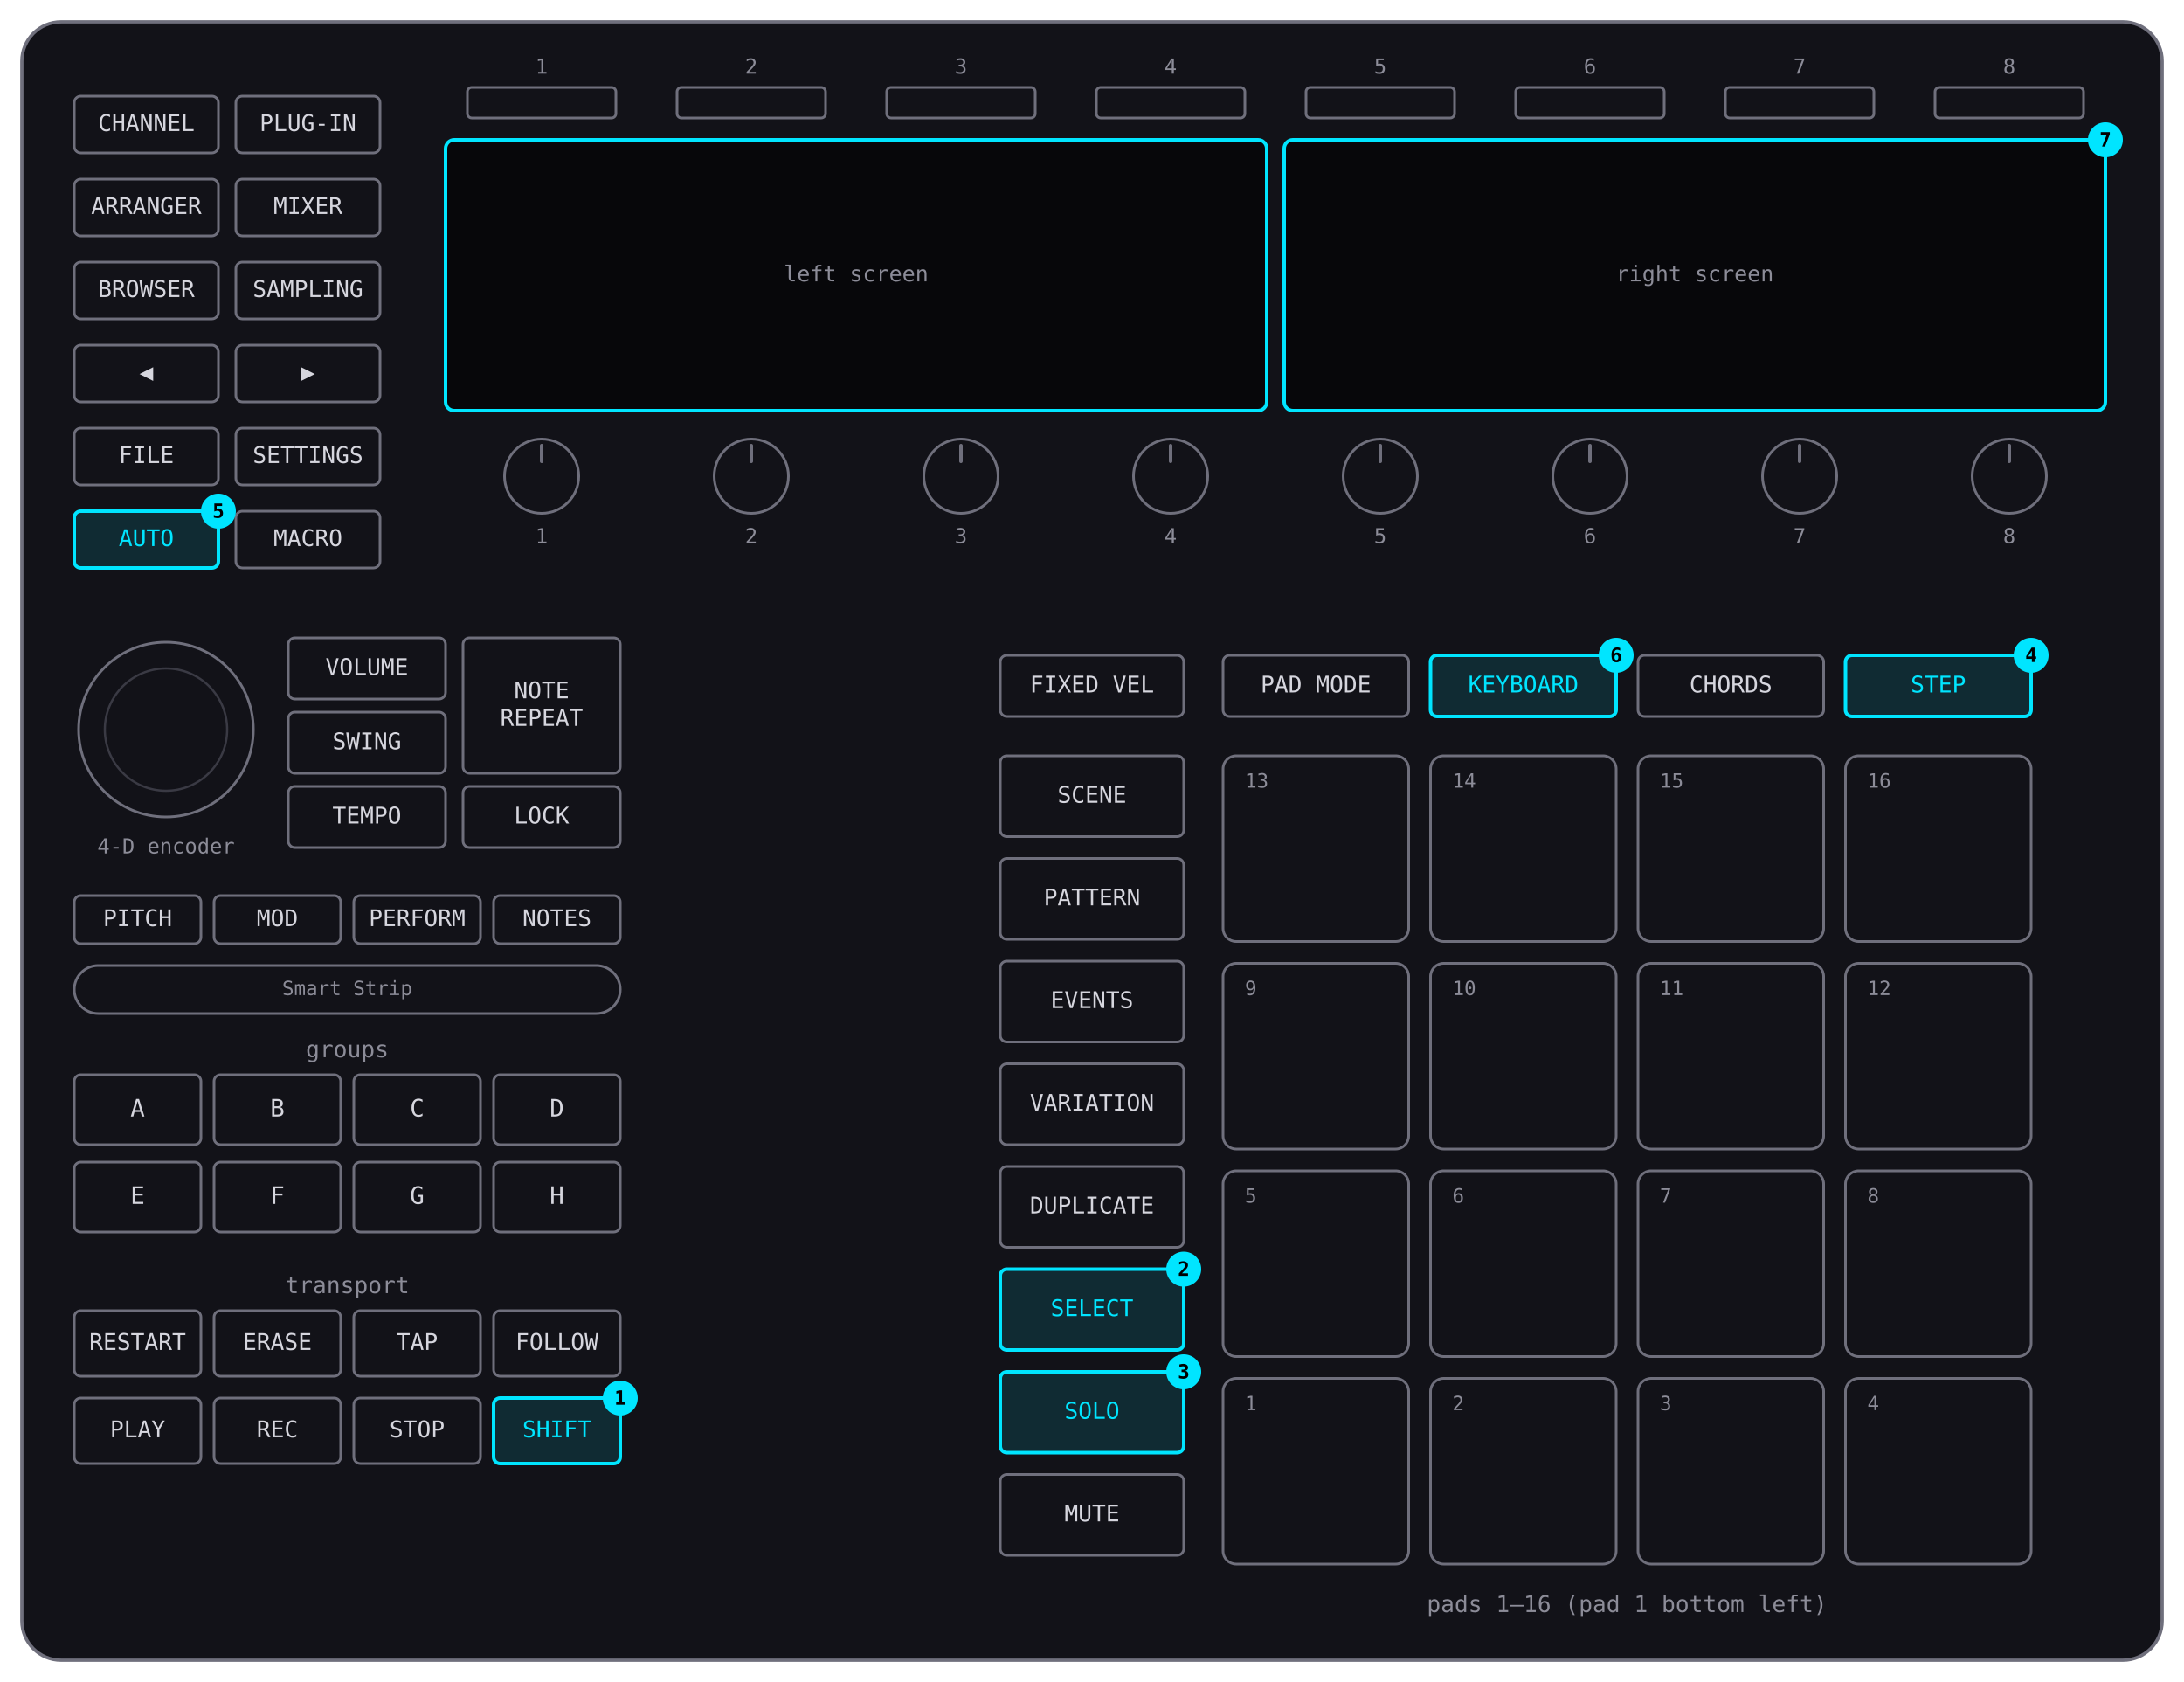
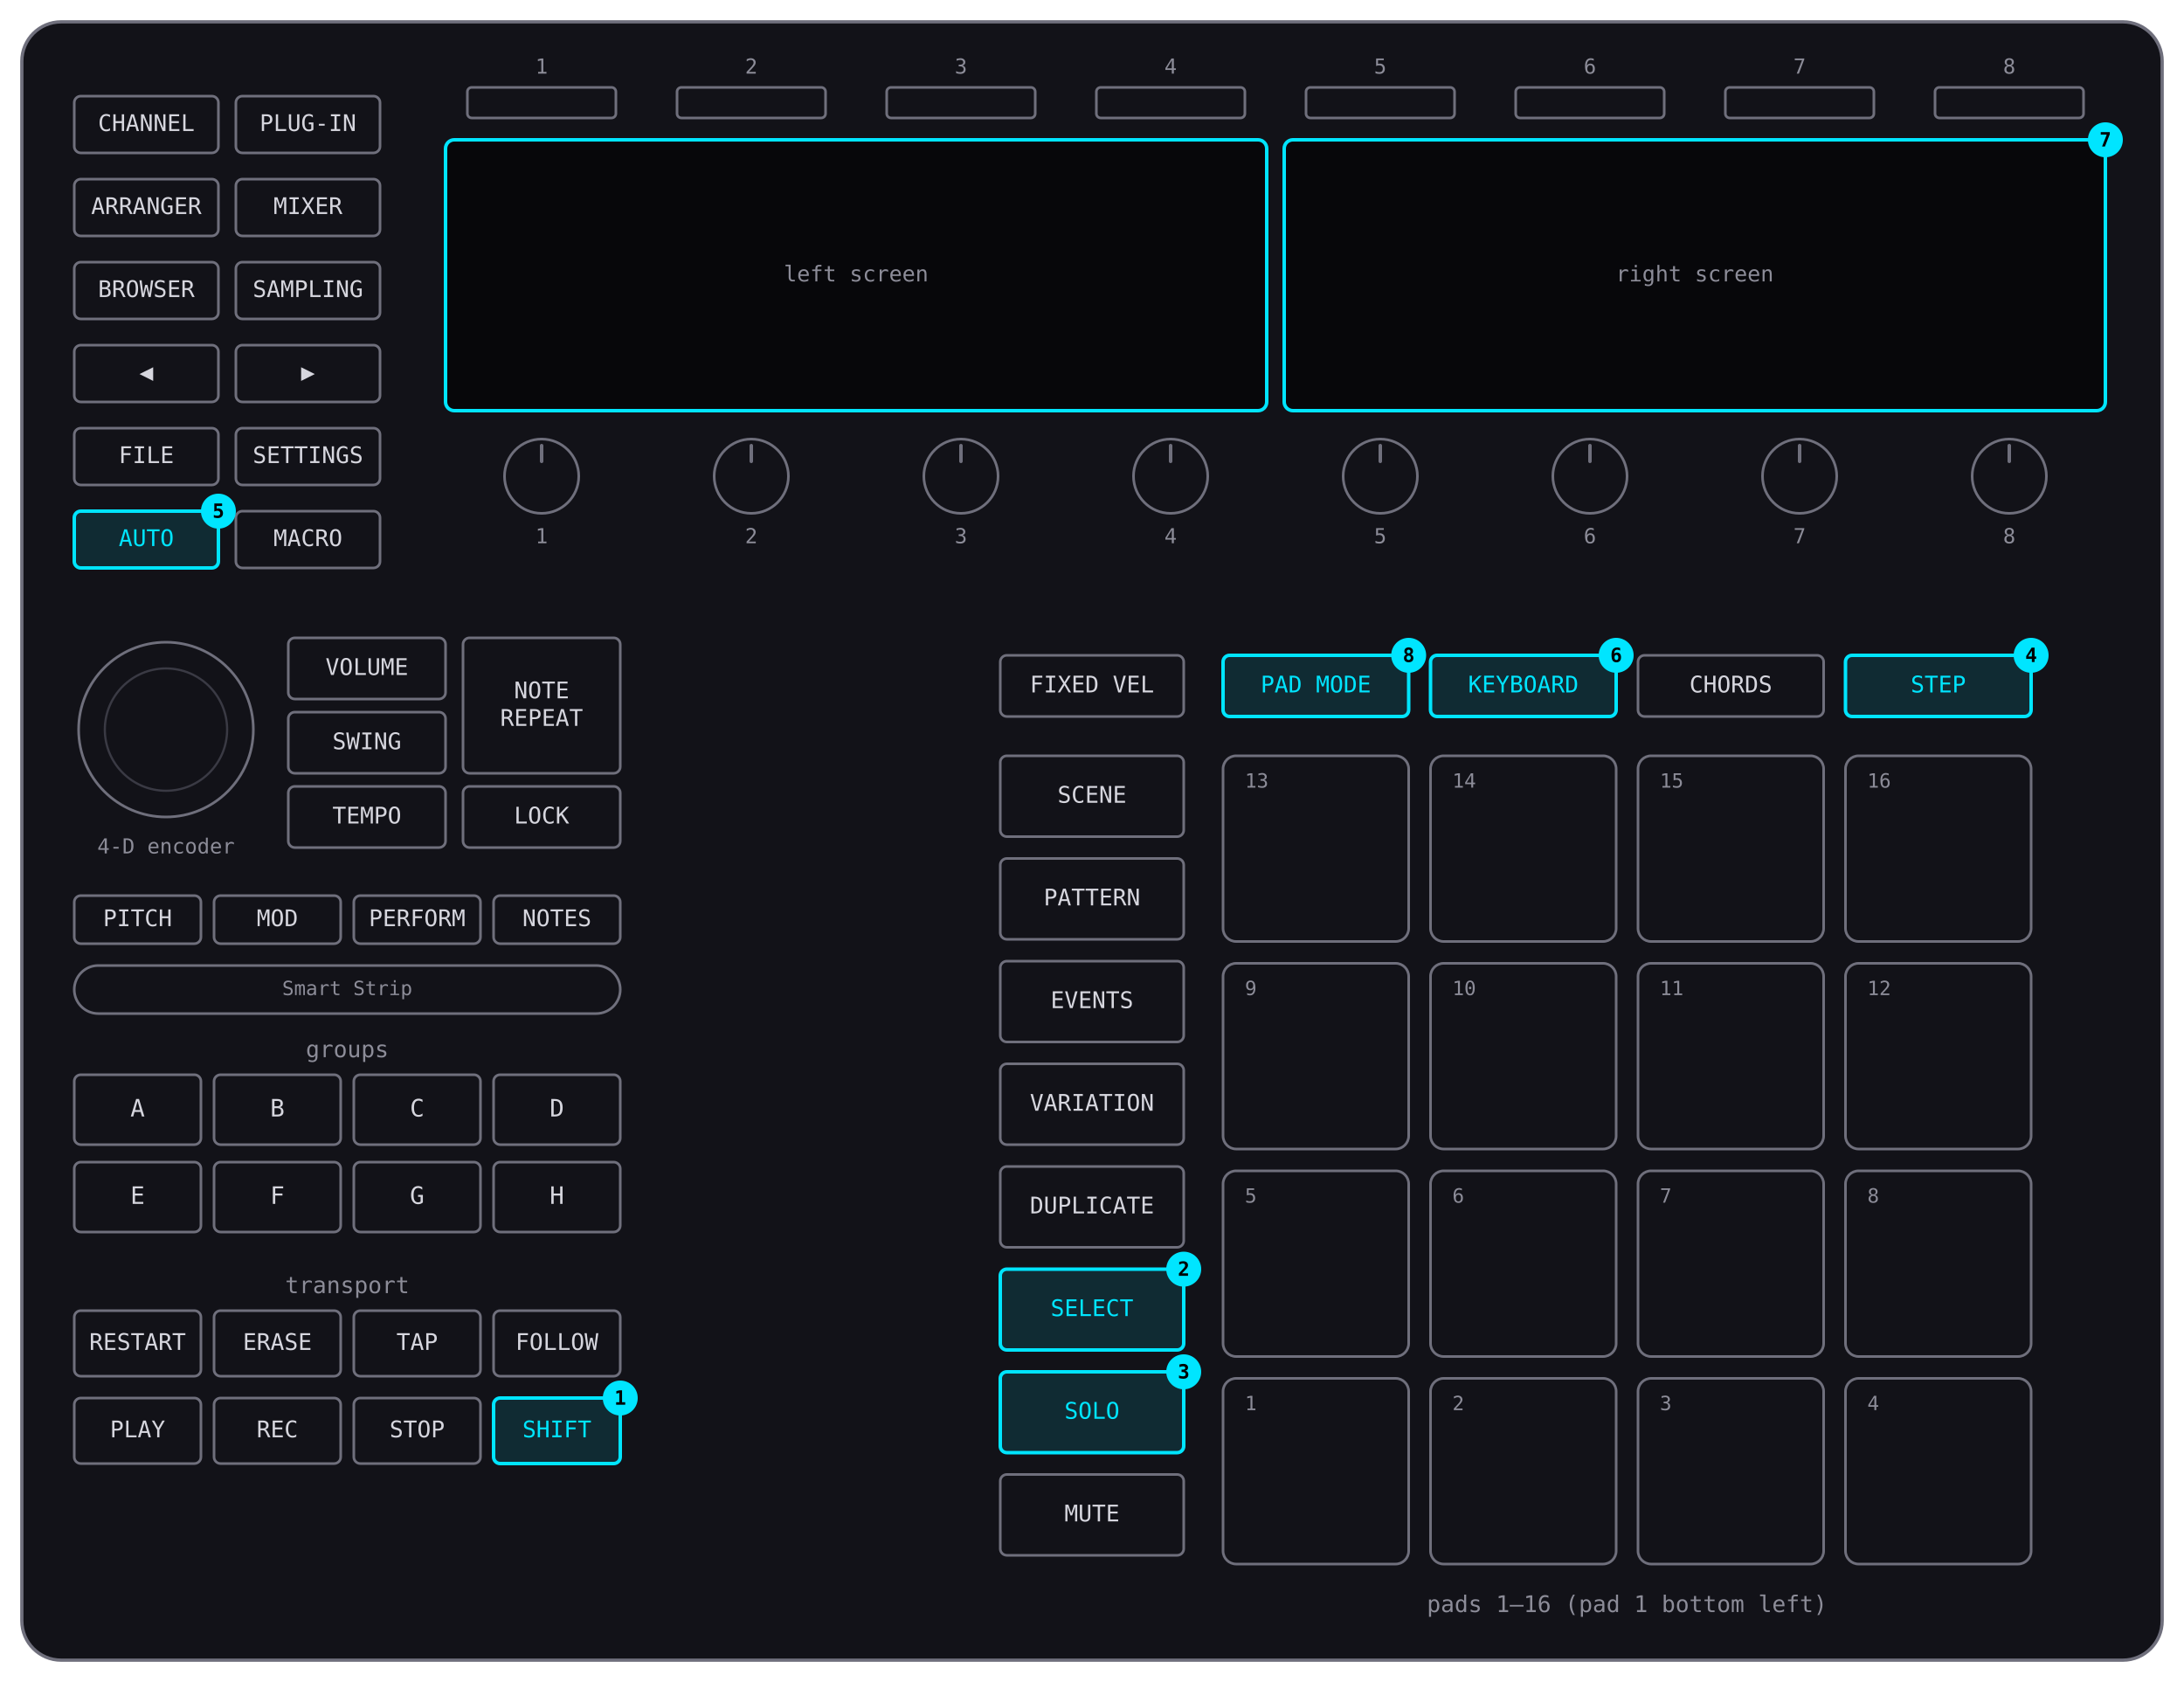
- <svg xmlns="http://www.w3.org/2000/svg" viewBox="0 0 1000 770" width="1000" height="770" role="img" aria-label="Maschine MK3 layout, with the controls DECKARD adds to or changes marked 1 to 7">
+ <svg xmlns="http://www.w3.org/2000/svg" viewBox="0 0 1000 770" width="1000" height="770" role="img" aria-label="Maschine MK3 layout, with the controls DECKARD adds to or changes marked 1 to 8">
  <rect x="10" y="10" width="980" height="750" rx="18" fill="#121218" stroke="#6f6f7c" stroke-width="1.5" />
  <rect x="34" y="44" width="66" height="26" rx="3" fill="none" stroke="#6f6f7c" stroke-width="1.2" />
  <text x="67" y="57" font-family="Menlo, 'IBM Plex Mono', Consolas, monospace" font-size="10.5" font-weight="400" fill="#d6d6de" text-anchor="middle" dominant-baseline="middle">CHANNEL</text>
  <rect x="108" y="44" width="66" height="26" rx="3" fill="none" stroke="#6f6f7c" stroke-width="1.2" />
  <text x="141" y="57" font-family="Menlo, 'IBM Plex Mono', Consolas, monospace" font-size="10.5" font-weight="400" fill="#d6d6de" text-anchor="middle" dominant-baseline="middle">PLUG-IN</text>
  <rect x="34" y="82" width="66" height="26" rx="3" fill="none" stroke="#6f6f7c" stroke-width="1.2" />
  <text x="67" y="95" font-family="Menlo, 'IBM Plex Mono', Consolas, monospace" font-size="10.5" font-weight="400" fill="#d6d6de" text-anchor="middle" dominant-baseline="middle">ARRANGER</text>
  <rect x="108" y="82" width="66" height="26" rx="3" fill="none" stroke="#6f6f7c" stroke-width="1.2" />
  <text x="141" y="95" font-family="Menlo, 'IBM Plex Mono', Consolas, monospace" font-size="10.5" font-weight="400" fill="#d6d6de" text-anchor="middle" dominant-baseline="middle">MIXER</text>
  <rect x="34" y="120" width="66" height="26" rx="3" fill="none" stroke="#6f6f7c" stroke-width="1.2" />
  <text x="67" y="133" font-family="Menlo, 'IBM Plex Mono', Consolas, monospace" font-size="10.5" font-weight="400" fill="#d6d6de" text-anchor="middle" dominant-baseline="middle">BROWSER</text>
  <rect x="108" y="120" width="66" height="26" rx="3" fill="none" stroke="#6f6f7c" stroke-width="1.2" />
  <text x="141" y="133" font-family="Menlo, 'IBM Plex Mono', Consolas, monospace" font-size="10.5" font-weight="400" fill="#d6d6de" text-anchor="middle" dominant-baseline="middle">SAMPLING</text>
  <rect x="34" y="158" width="66" height="26" rx="3" fill="none" stroke="#6f6f7c" stroke-width="1.2" />
  <text x="67" y="171" font-family="Menlo, 'IBM Plex Mono', Consolas, monospace" font-size="10.5" font-weight="400" fill="#d6d6de" text-anchor="middle" dominant-baseline="middle">◀</text>
  <rect x="108" y="158" width="66" height="26" rx="3" fill="none" stroke="#6f6f7c" stroke-width="1.2" />
  <text x="141" y="171" font-family="Menlo, 'IBM Plex Mono', Consolas, monospace" font-size="10.5" font-weight="400" fill="#d6d6de" text-anchor="middle" dominant-baseline="middle">▶</text>
  <rect x="34" y="196" width="66" height="26" rx="3" fill="none" stroke="#6f6f7c" stroke-width="1.2" />
  <text x="67" y="209" font-family="Menlo, 'IBM Plex Mono', Consolas, monospace" font-size="10.5" font-weight="400" fill="#d6d6de" text-anchor="middle" dominant-baseline="middle">FILE</text>
  <rect x="108" y="196" width="66" height="26" rx="3" fill="none" stroke="#6f6f7c" stroke-width="1.2" />
  <text x="141" y="209" font-family="Menlo, 'IBM Plex Mono', Consolas, monospace" font-size="10.5" font-weight="400" fill="#d6d6de" text-anchor="middle" dominant-baseline="middle">SETTINGS</text>
  <rect x="34" y="234" width="66" height="26" rx="3" fill="rgba(0,229,255,0.12)" stroke="#00e5ff" stroke-width="1.6" />
  <text x="67" y="247" font-family="Menlo, 'IBM Plex Mono', Consolas, monospace" font-size="10.5" font-weight="400" fill="#00e5ff" text-anchor="middle" dominant-baseline="middle">AUTO</text>
  <rect x="108" y="234" width="66" height="26" rx="3" fill="none" stroke="#6f6f7c" stroke-width="1.2" />
  <text x="141" y="247" font-family="Menlo, 'IBM Plex Mono', Consolas, monospace" font-size="10.5" font-weight="400" fill="#d6d6de" text-anchor="middle" dominant-baseline="middle">MACRO</text>
  <circle cx="100" cy="234" r="8" fill="#00e5ff" />
  <text x="100" y="234.5" font-family="Menlo, 'IBM Plex Mono', Consolas, monospace" font-size="9" font-weight="700" fill="#000" text-anchor="middle" dominant-baseline="middle">5</text>
  <rect x="214" y="40" width="68" height="14" rx="2" fill="none" stroke="#6f6f7c" stroke-width="1.2" />
  <text x="248" y="31" font-family="Menlo, 'IBM Plex Mono', Consolas, monospace" font-size="9.5" font-weight="400" fill="#8c8c98" text-anchor="middle" dominant-baseline="middle">1</text>
  <circle cx="248" cy="218" r="17" fill="none" stroke="#6f6f7c" stroke-width="1.2" />
  <line x1="248" y1="204" x2="248" y2="211.2" stroke="#6f6f7c" stroke-width="1.6" stroke-linecap="round" />
  <text x="248" y="246" font-family="Menlo, 'IBM Plex Mono', Consolas, monospace" font-size="9.5" font-weight="400" fill="#8c8c98" text-anchor="middle" dominant-baseline="middle">1</text>
  <rect x="310" y="40" width="68" height="14" rx="2" fill="none" stroke="#6f6f7c" stroke-width="1.2" />
  <text x="344" y="31" font-family="Menlo, 'IBM Plex Mono', Consolas, monospace" font-size="9.5" font-weight="400" fill="#8c8c98" text-anchor="middle" dominant-baseline="middle">2</text>
  <circle cx="344" cy="218" r="17" fill="none" stroke="#6f6f7c" stroke-width="1.2" />
  <line x1="344" y1="204" x2="344" y2="211.2" stroke="#6f6f7c" stroke-width="1.6" stroke-linecap="round" />
  <text x="344" y="246" font-family="Menlo, 'IBM Plex Mono', Consolas, monospace" font-size="9.5" font-weight="400" fill="#8c8c98" text-anchor="middle" dominant-baseline="middle">2</text>
  <rect x="406" y="40" width="68" height="14" rx="2" fill="none" stroke="#6f6f7c" stroke-width="1.2" />
  <text x="440" y="31" font-family="Menlo, 'IBM Plex Mono', Consolas, monospace" font-size="9.5" font-weight="400" fill="#8c8c98" text-anchor="middle" dominant-baseline="middle">3</text>
  <circle cx="440" cy="218" r="17" fill="none" stroke="#6f6f7c" stroke-width="1.2" />
  <line x1="440" y1="204" x2="440" y2="211.2" stroke="#6f6f7c" stroke-width="1.6" stroke-linecap="round" />
  <text x="440" y="246" font-family="Menlo, 'IBM Plex Mono', Consolas, monospace" font-size="9.5" font-weight="400" fill="#8c8c98" text-anchor="middle" dominant-baseline="middle">3</text>
  <rect x="502" y="40" width="68" height="14" rx="2" fill="none" stroke="#6f6f7c" stroke-width="1.2" />
  <text x="536" y="31" font-family="Menlo, 'IBM Plex Mono', Consolas, monospace" font-size="9.5" font-weight="400" fill="#8c8c98" text-anchor="middle" dominant-baseline="middle">4</text>
  <circle cx="536" cy="218" r="17" fill="none" stroke="#6f6f7c" stroke-width="1.2" />
  <line x1="536" y1="204" x2="536" y2="211.2" stroke="#6f6f7c" stroke-width="1.6" stroke-linecap="round" />
  <text x="536" y="246" font-family="Menlo, 'IBM Plex Mono', Consolas, monospace" font-size="9.5" font-weight="400" fill="#8c8c98" text-anchor="middle" dominant-baseline="middle">4</text>
  <rect x="598" y="40" width="68" height="14" rx="2" fill="none" stroke="#6f6f7c" stroke-width="1.2" />
  <text x="632" y="31" font-family="Menlo, 'IBM Plex Mono', Consolas, monospace" font-size="9.5" font-weight="400" fill="#8c8c98" text-anchor="middle" dominant-baseline="middle">5</text>
  <circle cx="632" cy="218" r="17" fill="none" stroke="#6f6f7c" stroke-width="1.2" />
  <line x1="632" y1="204" x2="632" y2="211.2" stroke="#6f6f7c" stroke-width="1.6" stroke-linecap="round" />
  <text x="632" y="246" font-family="Menlo, 'IBM Plex Mono', Consolas, monospace" font-size="9.5" font-weight="400" fill="#8c8c98" text-anchor="middle" dominant-baseline="middle">5</text>
  <rect x="694" y="40" width="68" height="14" rx="2" fill="none" stroke="#6f6f7c" stroke-width="1.2" />
  <text x="728" y="31" font-family="Menlo, 'IBM Plex Mono', Consolas, monospace" font-size="9.5" font-weight="400" fill="#8c8c98" text-anchor="middle" dominant-baseline="middle">6</text>
  <circle cx="728" cy="218" r="17" fill="none" stroke="#6f6f7c" stroke-width="1.2" />
  <line x1="728" y1="204" x2="728" y2="211.2" stroke="#6f6f7c" stroke-width="1.6" stroke-linecap="round" />
  <text x="728" y="246" font-family="Menlo, 'IBM Plex Mono', Consolas, monospace" font-size="9.5" font-weight="400" fill="#8c8c98" text-anchor="middle" dominant-baseline="middle">6</text>
  <rect x="790" y="40" width="68" height="14" rx="2" fill="none" stroke="#6f6f7c" stroke-width="1.2" />
  <text x="824" y="31" font-family="Menlo, 'IBM Plex Mono', Consolas, monospace" font-size="9.5" font-weight="400" fill="#8c8c98" text-anchor="middle" dominant-baseline="middle">7</text>
  <circle cx="824" cy="218" r="17" fill="none" stroke="#6f6f7c" stroke-width="1.2" />
  <line x1="824" y1="204" x2="824" y2="211.2" stroke="#6f6f7c" stroke-width="1.6" stroke-linecap="round" />
  <text x="824" y="246" font-family="Menlo, 'IBM Plex Mono', Consolas, monospace" font-size="9.5" font-weight="400" fill="#8c8c98" text-anchor="middle" dominant-baseline="middle">7</text>
  <rect x="886" y="40" width="68" height="14" rx="2" fill="none" stroke="#6f6f7c" stroke-width="1.2" />
  <text x="920" y="31" font-family="Menlo, 'IBM Plex Mono', Consolas, monospace" font-size="9.5" font-weight="400" fill="#8c8c98" text-anchor="middle" dominant-baseline="middle">8</text>
  <circle cx="920" cy="218" r="17" fill="none" stroke="#6f6f7c" stroke-width="1.2" />
  <line x1="920" y1="204" x2="920" y2="211.2" stroke="#6f6f7c" stroke-width="1.6" stroke-linecap="round" />
  <text x="920" y="246" font-family="Menlo, 'IBM Plex Mono', Consolas, monospace" font-size="9.5" font-weight="400" fill="#8c8c98" text-anchor="middle" dominant-baseline="middle">8</text>
  <rect x="204" y="64" width="376" height="124" rx="4" fill="#07070a" stroke="#00e5ff" stroke-width="1.6" />
  <rect x="588" y="64" width="376" height="124" rx="4" fill="#07070a" stroke="#00e5ff" stroke-width="1.6" />
  <text x="392" y="126" font-family="Menlo, 'IBM Plex Mono', Consolas, monospace" font-size="10" font-weight="400" fill="#8c8c98" text-anchor="middle" dominant-baseline="middle">left screen</text>
  <text x="776" y="126" font-family="Menlo, 'IBM Plex Mono', Consolas, monospace" font-size="10" font-weight="400" fill="#8c8c98" text-anchor="middle" dominant-baseline="middle">right screen</text>
  <circle cx="964" cy="64" r="8" fill="#00e5ff" />
  <text x="964" y="64.5" font-family="Menlo, 'IBM Plex Mono', Consolas, monospace" font-size="9" font-weight="700" fill="#000" text-anchor="middle" dominant-baseline="middle">7</text>
  <circle cx="76" cy="334" r="40" fill="none" stroke="#6f6f7c" stroke-width="1.2" />
  <circle cx="76" cy="334" r="28" fill="none" stroke="#3a3a44" stroke-width="1" />
  <text x="76" y="388" font-family="Menlo, 'IBM Plex Mono', Consolas, monospace" font-size="9.5" font-weight="400" fill="#8c8c98" text-anchor="middle" dominant-baseline="middle">4-D encoder</text>
  <rect x="132" y="292" width="72" height="28" rx="3" fill="none" stroke="#6f6f7c" stroke-width="1.2" />
  <text x="168" y="306" font-family="Menlo, 'IBM Plex Mono', Consolas, monospace" font-size="10.5" font-weight="400" fill="#d6d6de" text-anchor="middle" dominant-baseline="middle">VOLUME</text>
  <rect x="132" y="326" width="72" height="28" rx="3" fill="none" stroke="#6f6f7c" stroke-width="1.2" />
  <text x="168" y="340" font-family="Menlo, 'IBM Plex Mono', Consolas, monospace" font-size="10.5" font-weight="400" fill="#d6d6de" text-anchor="middle" dominant-baseline="middle">SWING</text>
  <rect x="132" y="360" width="72" height="28" rx="3" fill="none" stroke="#6f6f7c" stroke-width="1.2" />
  <text x="168" y="374" font-family="Menlo, 'IBM Plex Mono', Consolas, monospace" font-size="10.5" font-weight="400" fill="#d6d6de" text-anchor="middle" dominant-baseline="middle">TEMPO</text>
  <rect x="212" y="292" width="72" height="62" rx="3" fill="none" stroke="#6f6f7c" stroke-width="1.2" />
  <text x="248" y="316.7" font-family="Menlo, 'IBM Plex Mono', Consolas, monospace" font-size="10.5" font-weight="400" fill="#d6d6de" text-anchor="middle" dominant-baseline="middle">NOTE</text>
  <text x="248" y="329.3" font-family="Menlo, 'IBM Plex Mono', Consolas, monospace" font-size="10.5" font-weight="400" fill="#d6d6de" text-anchor="middle" dominant-baseline="middle">REPEAT</text>
  <rect x="212" y="360" width="72" height="28" rx="3" fill="none" stroke="#6f6f7c" stroke-width="1.2" />
  <text x="248" y="374" font-family="Menlo, 'IBM Plex Mono', Consolas, monospace" font-size="10.5" font-weight="400" fill="#d6d6de" text-anchor="middle" dominant-baseline="middle">LOCK</text>
  <rect x="34" y="410" width="58" height="22" rx="3" fill="none" stroke="#6f6f7c" stroke-width="1.2" />
  <text x="63" y="421" font-family="Menlo, 'IBM Plex Mono', Consolas, monospace" font-size="10.5" font-weight="400" fill="#d6d6de" text-anchor="middle" dominant-baseline="middle">PITCH</text>
  <rect x="98" y="410" width="58" height="22" rx="3" fill="none" stroke="#6f6f7c" stroke-width="1.2" />
  <text x="127" y="421" font-family="Menlo, 'IBM Plex Mono', Consolas, monospace" font-size="10.5" font-weight="400" fill="#d6d6de" text-anchor="middle" dominant-baseline="middle">MOD</text>
  <rect x="162" y="410" width="58" height="22" rx="3" fill="none" stroke="#6f6f7c" stroke-width="1.2" />
  <text x="191" y="421" font-family="Menlo, 'IBM Plex Mono', Consolas, monospace" font-size="10.5" font-weight="400" fill="#d6d6de" text-anchor="middle" dominant-baseline="middle">PERFORM</text>
  <rect x="226" y="410" width="58" height="22" rx="3" fill="none" stroke="#6f6f7c" stroke-width="1.2" />
  <text x="255" y="421" font-family="Menlo, 'IBM Plex Mono', Consolas, monospace" font-size="10.5" font-weight="400" fill="#d6d6de" text-anchor="middle" dominant-baseline="middle">NOTES</text>
  <rect x="34" y="442" width="250" height="22" rx="11" fill="none" stroke="#6f6f7c" stroke-width="1.2" />
  <text x="159" y="453" font-family="Menlo, 'IBM Plex Mono', Consolas, monospace" font-size="9" font-weight="400" fill="#8c8c98" text-anchor="middle" dominant-baseline="middle">Smart Strip</text>
  <rect x="34" y="492" width="58" height="32" rx="3" fill="none" stroke="#6f6f7c" stroke-width="1.2" />
  <text x="63" y="508" font-family="Menlo, 'IBM Plex Mono', Consolas, monospace" font-size="11" font-weight="400" fill="#d6d6de" text-anchor="middle" dominant-baseline="middle">A</text>
  <rect x="98" y="492" width="58" height="32" rx="3" fill="none" stroke="#6f6f7c" stroke-width="1.2" />
  <text x="127" y="508" font-family="Menlo, 'IBM Plex Mono', Consolas, monospace" font-size="11" font-weight="400" fill="#d6d6de" text-anchor="middle" dominant-baseline="middle">B</text>
  <rect x="162" y="492" width="58" height="32" rx="3" fill="none" stroke="#6f6f7c" stroke-width="1.2" />
  <text x="191" y="508" font-family="Menlo, 'IBM Plex Mono', Consolas, monospace" font-size="11" font-weight="400" fill="#d6d6de" text-anchor="middle" dominant-baseline="middle">C</text>
  <rect x="226" y="492" width="58" height="32" rx="3" fill="none" stroke="#6f6f7c" stroke-width="1.2" />
  <text x="255" y="508" font-family="Menlo, 'IBM Plex Mono', Consolas, monospace" font-size="11" font-weight="400" fill="#d6d6de" text-anchor="middle" dominant-baseline="middle">D</text>
  <rect x="34" y="532" width="58" height="32" rx="3" fill="none" stroke="#6f6f7c" stroke-width="1.2" />
  <text x="63" y="548" font-family="Menlo, 'IBM Plex Mono', Consolas, monospace" font-size="11" font-weight="400" fill="#d6d6de" text-anchor="middle" dominant-baseline="middle">E</text>
  <rect x="98" y="532" width="58" height="32" rx="3" fill="none" stroke="#6f6f7c" stroke-width="1.2" />
  <text x="127" y="548" font-family="Menlo, 'IBM Plex Mono', Consolas, monospace" font-size="11" font-weight="400" fill="#d6d6de" text-anchor="middle" dominant-baseline="middle">F</text>
  <rect x="162" y="532" width="58" height="32" rx="3" fill="none" stroke="#6f6f7c" stroke-width="1.2" />
  <text x="191" y="548" font-family="Menlo, 'IBM Plex Mono', Consolas, monospace" font-size="11" font-weight="400" fill="#d6d6de" text-anchor="middle" dominant-baseline="middle">G</text>
  <rect x="226" y="532" width="58" height="32" rx="3" fill="none" stroke="#6f6f7c" stroke-width="1.2" />
  <text x="255" y="548" font-family="Menlo, 'IBM Plex Mono', Consolas, monospace" font-size="11" font-weight="400" fill="#d6d6de" text-anchor="middle" dominant-baseline="middle">H</text>
  <text x="159" y="481" font-family="Menlo, 'IBM Plex Mono', Consolas, monospace" font-size="10.5" font-weight="400" fill="#8c8c98" text-anchor="middle" dominant-baseline="middle">groups</text>
  <rect x="34" y="600" width="58" height="30" rx="3" fill="none" stroke="#6f6f7c" stroke-width="1.2" />
  <text x="63" y="615" font-family="Menlo, 'IBM Plex Mono', Consolas, monospace" font-size="10.5" font-weight="400" fill="#d6d6de" text-anchor="middle" dominant-baseline="middle">RESTART</text>
  <rect x="98" y="600" width="58" height="30" rx="3" fill="none" stroke="#6f6f7c" stroke-width="1.2" />
  <text x="127" y="615" font-family="Menlo, 'IBM Plex Mono', Consolas, monospace" font-size="10.5" font-weight="400" fill="#d6d6de" text-anchor="middle" dominant-baseline="middle">ERASE</text>
  <rect x="162" y="600" width="58" height="30" rx="3" fill="none" stroke="#6f6f7c" stroke-width="1.2" />
  <text x="191" y="615" font-family="Menlo, 'IBM Plex Mono', Consolas, monospace" font-size="10.5" font-weight="400" fill="#d6d6de" text-anchor="middle" dominant-baseline="middle">TAP</text>
  <rect x="226" y="600" width="58" height="30" rx="3" fill="none" stroke="#6f6f7c" stroke-width="1.2" />
  <text x="255" y="615" font-family="Menlo, 'IBM Plex Mono', Consolas, monospace" font-size="10.5" font-weight="400" fill="#d6d6de" text-anchor="middle" dominant-baseline="middle">FOLLOW</text>
  <rect x="34" y="640" width="58" height="30" rx="3" fill="none" stroke="#6f6f7c" stroke-width="1.2" />
  <text x="63" y="655" font-family="Menlo, 'IBM Plex Mono', Consolas, monospace" font-size="10.5" font-weight="400" fill="#d6d6de" text-anchor="middle" dominant-baseline="middle">PLAY</text>
  <rect x="98" y="640" width="58" height="30" rx="3" fill="none" stroke="#6f6f7c" stroke-width="1.2" />
  <text x="127" y="655" font-family="Menlo, 'IBM Plex Mono', Consolas, monospace" font-size="10.5" font-weight="400" fill="#d6d6de" text-anchor="middle" dominant-baseline="middle">REC</text>
  <rect x="162" y="640" width="58" height="30" rx="3" fill="none" stroke="#6f6f7c" stroke-width="1.2" />
  <text x="191" y="655" font-family="Menlo, 'IBM Plex Mono', Consolas, monospace" font-size="10.5" font-weight="400" fill="#d6d6de" text-anchor="middle" dominant-baseline="middle">STOP</text>
  <rect x="226" y="640" width="58" height="30" rx="3" fill="rgba(0,229,255,0.12)" stroke="#00e5ff" stroke-width="1.6" />
  <text x="255" y="655" font-family="Menlo, 'IBM Plex Mono', Consolas, monospace" font-size="10.5" font-weight="400" fill="#00e5ff" text-anchor="middle" dominant-baseline="middle">SHIFT</text>
  <circle cx="284" cy="640" r="8" fill="#00e5ff" />
  <text x="284" y="640.5" font-family="Menlo, 'IBM Plex Mono', Consolas, monospace" font-size="9" font-weight="700" fill="#000" text-anchor="middle" dominant-baseline="middle">1</text>
  <text x="159" y="589" font-family="Menlo, 'IBM Plex Mono', Consolas, monospace" font-size="10.5" font-weight="400" fill="#8c8c98" text-anchor="middle" dominant-baseline="middle">transport</text>
  <rect x="458" y="346" width="84" height="37" rx="3" fill="none" stroke="#6f6f7c" stroke-width="1.2" />
  <text x="500" y="364.5" font-family="Menlo, 'IBM Plex Mono', Consolas, monospace" font-size="10.5" font-weight="400" fill="#d6d6de" text-anchor="middle" dominant-baseline="middle">SCENE</text>
  <rect x="458" y="393" width="84" height="37" rx="3" fill="none" stroke="#6f6f7c" stroke-width="1.2" />
  <text x="500" y="411.5" font-family="Menlo, 'IBM Plex Mono', Consolas, monospace" font-size="10.5" font-weight="400" fill="#d6d6de" text-anchor="middle" dominant-baseline="middle">PATTERN</text>
  <rect x="458" y="440" width="84" height="37" rx="3" fill="none" stroke="#6f6f7c" stroke-width="1.2" />
  <text x="500" y="458.5" font-family="Menlo, 'IBM Plex Mono', Consolas, monospace" font-size="10.5" font-weight="400" fill="#d6d6de" text-anchor="middle" dominant-baseline="middle">EVENTS</text>
  <rect x="458" y="487" width="84" height="37" rx="3" fill="none" stroke="#6f6f7c" stroke-width="1.2" />
  <text x="500" y="505.5" font-family="Menlo, 'IBM Plex Mono', Consolas, monospace" font-size="10.5" font-weight="400" fill="#d6d6de" text-anchor="middle" dominant-baseline="middle">VARIATION</text>
  <rect x="458" y="534" width="84" height="37" rx="3" fill="none" stroke="#6f6f7c" stroke-width="1.2" />
  <text x="500" y="552.5" font-family="Menlo, 'IBM Plex Mono', Consolas, monospace" font-size="10.5" font-weight="400" fill="#d6d6de" text-anchor="middle" dominant-baseline="middle">DUPLICATE</text>
  <rect x="458" y="581" width="84" height="37" rx="3" fill="rgba(0,229,255,0.12)" stroke="#00e5ff" stroke-width="1.6" />
  <text x="500" y="599.5" font-family="Menlo, 'IBM Plex Mono', Consolas, monospace" font-size="10.5" font-weight="400" fill="#00e5ff" text-anchor="middle" dominant-baseline="middle">SELECT</text>
  <rect x="458" y="628" width="84" height="37" rx="3" fill="rgba(0,229,255,0.12)" stroke="#00e5ff" stroke-width="1.6" />
  <text x="500" y="646.5" font-family="Menlo, 'IBM Plex Mono', Consolas, monospace" font-size="10.5" font-weight="400" fill="#00e5ff" text-anchor="middle" dominant-baseline="middle">SOLO</text>
  <rect x="458" y="675" width="84" height="37" rx="3" fill="none" stroke="#6f6f7c" stroke-width="1.2" />
  <text x="500" y="693.5" font-family="Menlo, 'IBM Plex Mono', Consolas, monospace" font-size="10.5" font-weight="400" fill="#d6d6de" text-anchor="middle" dominant-baseline="middle">MUTE</text>
  <circle cx="542" cy="581" r="8" fill="#00e5ff" />
  <text x="542" y="581.5" font-family="Menlo, 'IBM Plex Mono', Consolas, monospace" font-size="9" font-weight="700" fill="#000" text-anchor="middle" dominant-baseline="middle">2</text>
  <circle cx="542" cy="628" r="8" fill="#00e5ff" />
  <text x="542" y="628.5" font-family="Menlo, 'IBM Plex Mono', Consolas, monospace" font-size="9" font-weight="700" fill="#000" text-anchor="middle" dominant-baseline="middle">3</text>
  <rect x="458" y="300" width="84" height="28" rx="3" fill="none" stroke="#6f6f7c" stroke-width="1.2" />
  <text x="500" y="314" font-family="Menlo, 'IBM Plex Mono', Consolas, monospace" font-size="10.5" font-weight="400" fill="#d6d6de" text-anchor="middle" dominant-baseline="middle">FIXED VEL</text>
-   <rect x="560" y="300" width="85" height="28" rx="3" fill="none" stroke="#6f6f7c" stroke-width="1.2" />
-   <text x="602.5" y="314" font-family="Menlo, 'IBM Plex Mono', Consolas, monospace" font-size="10.5" font-weight="400" fill="#d6d6de" text-anchor="middle" dominant-baseline="middle">PAD MODE</text>
+   <rect x="560" y="300" width="85" height="28" rx="3" fill="rgba(0,229,255,0.12)" stroke="#00e5ff" stroke-width="1.6" />
+   <text x="602.5" y="314" font-family="Menlo, 'IBM Plex Mono', Consolas, monospace" font-size="10.5" font-weight="400" fill="#00e5ff" text-anchor="middle" dominant-baseline="middle">PAD MODE</text>
  <rect x="655" y="300" width="85" height="28" rx="3" fill="rgba(0,229,255,0.12)" stroke="#00e5ff" stroke-width="1.6" />
  <text x="697.5" y="314" font-family="Menlo, 'IBM Plex Mono', Consolas, monospace" font-size="10.5" font-weight="400" fill="#00e5ff" text-anchor="middle" dominant-baseline="middle">KEYBOARD</text>
  <rect x="750" y="300" width="85" height="28" rx="3" fill="none" stroke="#6f6f7c" stroke-width="1.2" />
  <text x="792.5" y="314" font-family="Menlo, 'IBM Plex Mono', Consolas, monospace" font-size="10.5" font-weight="400" fill="#d6d6de" text-anchor="middle" dominant-baseline="middle">CHORDS</text>
  <rect x="845" y="300" width="85" height="28" rx="3" fill="rgba(0,229,255,0.12)" stroke="#00e5ff" stroke-width="1.6" />
  <text x="887.5" y="314" font-family="Menlo, 'IBM Plex Mono', Consolas, monospace" font-size="10.5" font-weight="400" fill="#00e5ff" text-anchor="middle" dominant-baseline="middle">STEP</text>
+   <circle cx="645" cy="300" r="8" fill="#00e5ff" />
+   <text x="645" y="300.5" font-family="Menlo, 'IBM Plex Mono', Consolas, monospace" font-size="9" font-weight="700" fill="#000" text-anchor="middle" dominant-baseline="middle">8</text>
  <circle cx="740" cy="300" r="8" fill="#00e5ff" />
  <text x="740" y="300.5" font-family="Menlo, 'IBM Plex Mono', Consolas, monospace" font-size="9" font-weight="700" fill="#000" text-anchor="middle" dominant-baseline="middle">6</text>
  <circle cx="930" cy="300" r="8" fill="#00e5ff" />
  <text x="930" y="300.5" font-family="Menlo, 'IBM Plex Mono', Consolas, monospace" font-size="9" font-weight="700" fill="#000" text-anchor="middle" dominant-baseline="middle">4</text>
  <rect x="560" y="346" width="85" height="85" rx="6" fill="none" stroke="#6f6f7c" stroke-width="1.2" />
  <text x="570" y="358" font-family="Menlo, 'IBM Plex Mono', Consolas, monospace" font-size="9" font-weight="400" fill="#8c8c98" text-anchor="start" dominant-baseline="middle">13</text>
  <rect x="655" y="346" width="85" height="85" rx="6" fill="none" stroke="#6f6f7c" stroke-width="1.2" />
  <text x="665" y="358" font-family="Menlo, 'IBM Plex Mono', Consolas, monospace" font-size="9" font-weight="400" fill="#8c8c98" text-anchor="start" dominant-baseline="middle">14</text>
  <rect x="750" y="346" width="85" height="85" rx="6" fill="none" stroke="#6f6f7c" stroke-width="1.2" />
  <text x="760" y="358" font-family="Menlo, 'IBM Plex Mono', Consolas, monospace" font-size="9" font-weight="400" fill="#8c8c98" text-anchor="start" dominant-baseline="middle">15</text>
  <rect x="845" y="346" width="85" height="85" rx="6" fill="none" stroke="#6f6f7c" stroke-width="1.2" />
  <text x="855" y="358" font-family="Menlo, 'IBM Plex Mono', Consolas, monospace" font-size="9" font-weight="400" fill="#8c8c98" text-anchor="start" dominant-baseline="middle">16</text>
  <rect x="560" y="441" width="85" height="85" rx="6" fill="none" stroke="#6f6f7c" stroke-width="1.2" />
  <text x="570" y="453" font-family="Menlo, 'IBM Plex Mono', Consolas, monospace" font-size="9" font-weight="400" fill="#8c8c98" text-anchor="start" dominant-baseline="middle">9</text>
  <rect x="655" y="441" width="85" height="85" rx="6" fill="none" stroke="#6f6f7c" stroke-width="1.2" />
  <text x="665" y="453" font-family="Menlo, 'IBM Plex Mono', Consolas, monospace" font-size="9" font-weight="400" fill="#8c8c98" text-anchor="start" dominant-baseline="middle">10</text>
  <rect x="750" y="441" width="85" height="85" rx="6" fill="none" stroke="#6f6f7c" stroke-width="1.2" />
  <text x="760" y="453" font-family="Menlo, 'IBM Plex Mono', Consolas, monospace" font-size="9" font-weight="400" fill="#8c8c98" text-anchor="start" dominant-baseline="middle">11</text>
  <rect x="845" y="441" width="85" height="85" rx="6" fill="none" stroke="#6f6f7c" stroke-width="1.2" />
  <text x="855" y="453" font-family="Menlo, 'IBM Plex Mono', Consolas, monospace" font-size="9" font-weight="400" fill="#8c8c98" text-anchor="start" dominant-baseline="middle">12</text>
  <rect x="560" y="536" width="85" height="85" rx="6" fill="none" stroke="#6f6f7c" stroke-width="1.2" />
  <text x="570" y="548" font-family="Menlo, 'IBM Plex Mono', Consolas, monospace" font-size="9" font-weight="400" fill="#8c8c98" text-anchor="start" dominant-baseline="middle">5</text>
  <rect x="655" y="536" width="85" height="85" rx="6" fill="none" stroke="#6f6f7c" stroke-width="1.2" />
  <text x="665" y="548" font-family="Menlo, 'IBM Plex Mono', Consolas, monospace" font-size="9" font-weight="400" fill="#8c8c98" text-anchor="start" dominant-baseline="middle">6</text>
  <rect x="750" y="536" width="85" height="85" rx="6" fill="none" stroke="#6f6f7c" stroke-width="1.2" />
  <text x="760" y="548" font-family="Menlo, 'IBM Plex Mono', Consolas, monospace" font-size="9" font-weight="400" fill="#8c8c98" text-anchor="start" dominant-baseline="middle">7</text>
  <rect x="845" y="536" width="85" height="85" rx="6" fill="none" stroke="#6f6f7c" stroke-width="1.2" />
  <text x="855" y="548" font-family="Menlo, 'IBM Plex Mono', Consolas, monospace" font-size="9" font-weight="400" fill="#8c8c98" text-anchor="start" dominant-baseline="middle">8</text>
  <rect x="560" y="631" width="85" height="85" rx="6" fill="none" stroke="#6f6f7c" stroke-width="1.2" />
  <text x="570" y="643" font-family="Menlo, 'IBM Plex Mono', Consolas, monospace" font-size="9" font-weight="400" fill="#8c8c98" text-anchor="start" dominant-baseline="middle">1</text>
  <rect x="655" y="631" width="85" height="85" rx="6" fill="none" stroke="#6f6f7c" stroke-width="1.2" />
  <text x="665" y="643" font-family="Menlo, 'IBM Plex Mono', Consolas, monospace" font-size="9" font-weight="400" fill="#8c8c98" text-anchor="start" dominant-baseline="middle">2</text>
  <rect x="750" y="631" width="85" height="85" rx="6" fill="none" stroke="#6f6f7c" stroke-width="1.2" />
  <text x="760" y="643" font-family="Menlo, 'IBM Plex Mono', Consolas, monospace" font-size="9" font-weight="400" fill="#8c8c98" text-anchor="start" dominant-baseline="middle">3</text>
  <rect x="845" y="631" width="85" height="85" rx="6" fill="none" stroke="#6f6f7c" stroke-width="1.2" />
  <text x="855" y="643" font-family="Menlo, 'IBM Plex Mono', Consolas, monospace" font-size="9" font-weight="400" fill="#8c8c98" text-anchor="start" dominant-baseline="middle">4</text>
  <text x="745" y="735" font-family="Menlo, 'IBM Plex Mono', Consolas, monospace" font-size="10.5" font-weight="400" fill="#8c8c98" text-anchor="middle" dominant-baseline="middle">pads 1–16 (pad 1 bottom left)</text>
</svg>
